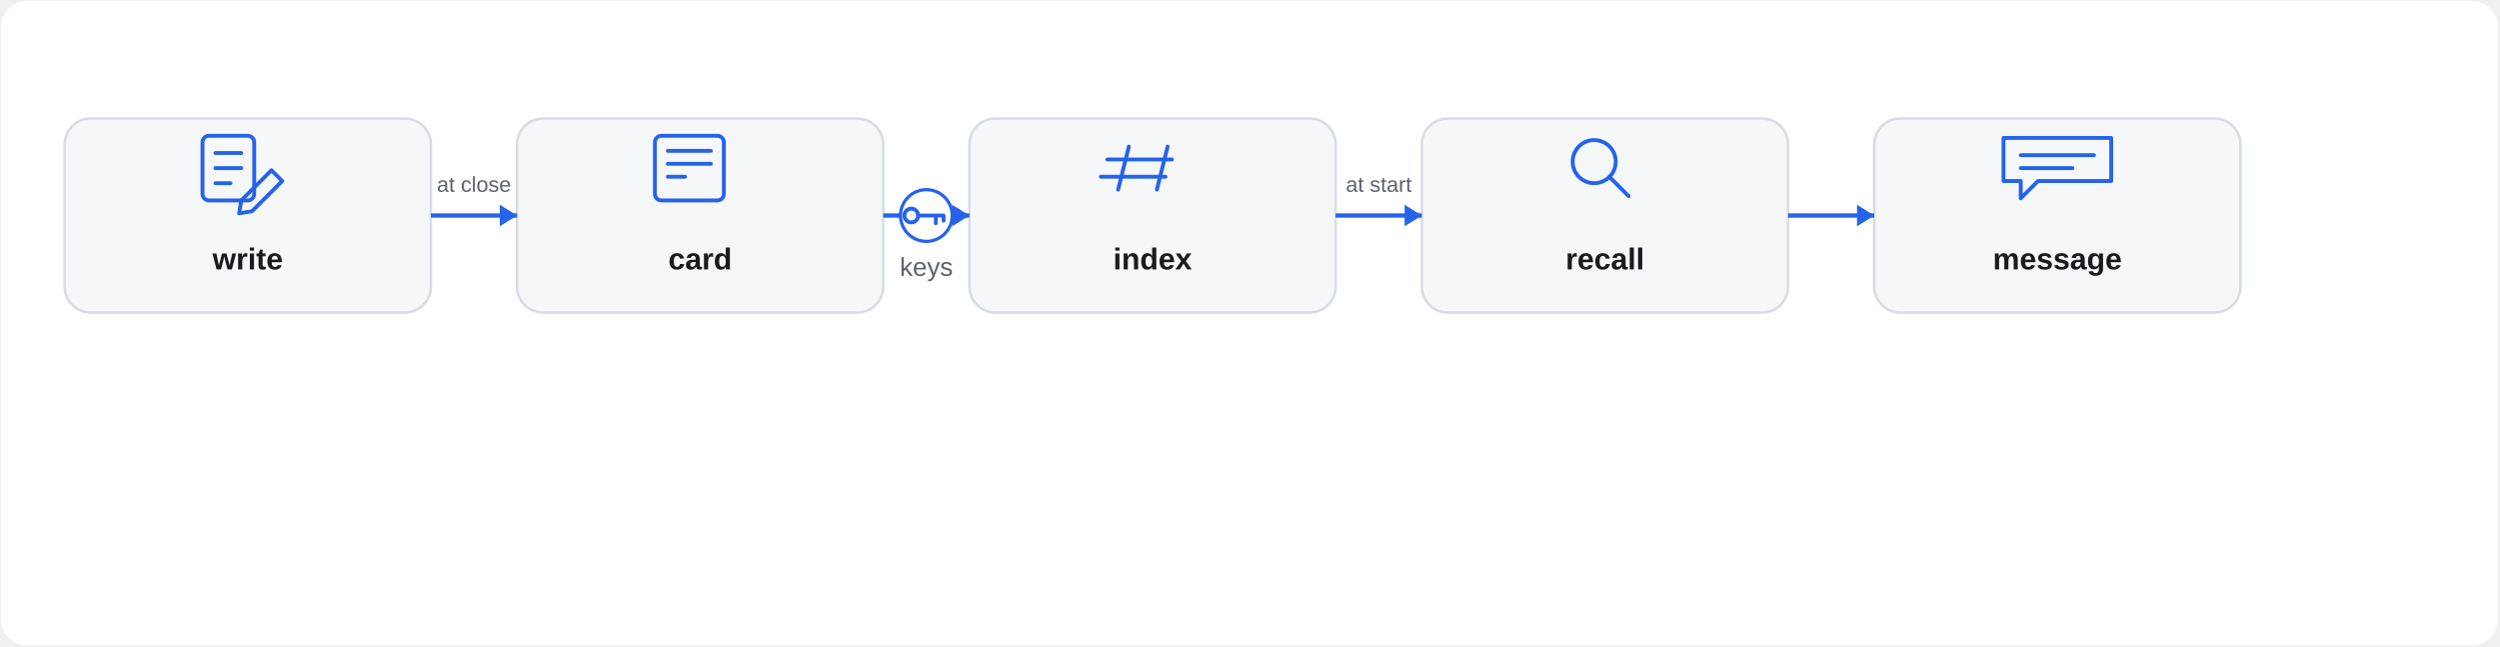
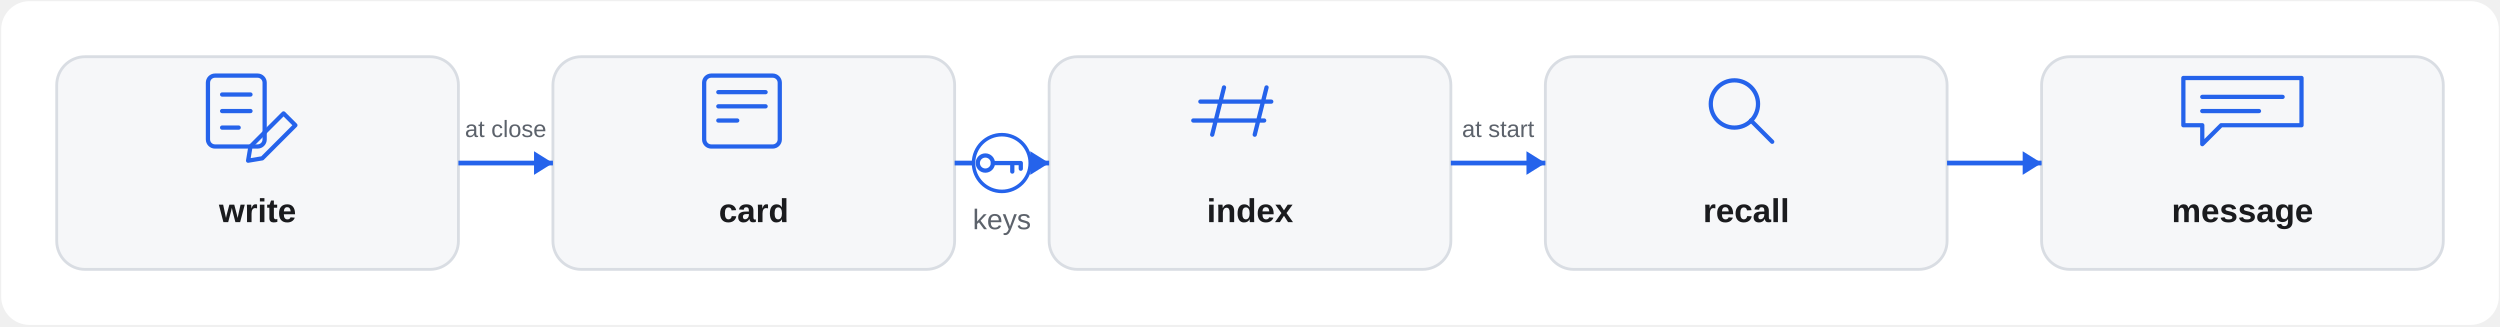
- <svg xmlns="http://www.w3.org/2000/svg" width="1160" height="300" viewBox="0 0 1160 300" role="img" aria-label="Jig's memory in five steps: while a ticket is open the agent writes notes and evidence into the ticket's folder; at close it writes a card, and the plugin adds the card's shared keys to an index of past cards; when a later ticket starts, recall matches that ticket's keys and words against the cards and hands the best ones back as a short message. The rules that cross every step, protect every write, keep it small and measure recall first, are in jig-memory's README." font-family="IBM Plex Sans, Segoe UI, Arial, sans-serif">
+ <svg xmlns="http://www.w3.org/2000/svg" width="1058" height="138" viewBox="6 31 1058 138" role="img" aria-label="Jig's memory in five steps: while a ticket is open the agent writes notes and evidence into the ticket's folder; at close it writes a card, and the plugin adds the card's shared keys to an index of past cards; when a later ticket starts, recall matches that ticket's keys and words against the cards and hands the best ones back as a short message. The rules that cross every step, protect every write, keep it small and measure recall first, are in jig-memory's README." font-family="IBM Plex Sans, Segoe UI, Arial, sans-serif">
  <style>
    .bg { fill: #ffffff; }
    .node { fill: #f6f7f9; stroke: #d9dde3; stroke-width: 1.2; }
    .marker-ring { fill: #ffffff; stroke: #2563eb; stroke-width: 1.5; }
    .label { fill: #1a1b1e; font-size: 14px; font-weight: 700; }
    .glyph { fill: #2563eb; font-size: 12px; font-weight: 700; }
    .muted { fill: #5c626b; font-size: 12px; }
    .edge { fill: #5c626b; font-size: 10px; }
    .accent { fill: none; stroke: #2563eb; stroke-width: 1.8; stroke-linecap: round; stroke-linejoin: round; }
    .dot { fill: #2563eb; }
    .path { fill: none; stroke: #2563eb; stroke-width: 2; }
    .arrowhead { fill: #2563eb; }
    @media (prefers-color-scheme: dark) {
      .bg { fill: #111113; }
      .node { fill: #18181b; stroke: #2c2c31; }
      .marker-ring { fill: #18181b; stroke: #7aa2f7; }
      .label { fill: #e7e7ea; }
      .glyph { fill: #7aa2f7; }
      .muted { fill: #9a9aa2; }
      .edge { fill: #9a9aa2; }
      .accent { stroke: #7aa2f7; }
      .dot { fill: #7aa2f7; }
      .path { stroke: #7aa2f7; }
      .arrowhead { fill: #7aa2f7; }
    }
  </style>
-   <rect class="bg" x="0.5" y="0.5" width="1159" height="299" rx="12" />
+   <rect class="bg" x="6.5" y="31.5" width="1057" height="137" rx="12" />
  <rect class="node" x="30" y="55" width="170" height="90" rx="12" />
  <rect class="accent" x="94" y="63" width="24" height="30" rx="3" />
  <path class="accent" d="M100 71 H112 M100 78 H112 M100 85 H107" />
  <path class="accent" d="M112 93 l14 -14 l5 5 l-14 14 l-6 1 z" />
  <text class="label" x="115" y="125" text-anchor="middle">write</text>
  <rect class="node" x="240" y="55" width="170" height="90" rx="12" />
  <rect class="accent" x="304" y="63" width="32" height="30" rx="3" />
  <path class="accent" d="M310 70 H330 M310 76 H330 M310 82 H318" />
  <text class="label" x="325" y="125" text-anchor="middle">card</text>
  <rect class="node" x="450" y="55" width="170" height="90" rx="12" />
  <path class="accent" d="M524 68 l-5 20 M542 68 l-5 20 M514 74 h30 M511 82 h30" />
  <text class="label" x="535" y="125" text-anchor="middle">index</text>
  <rect class="node" x="660" y="55" width="170" height="90" rx="12" />
  <circle class="accent" cx="740" cy="75" r="10" />
  <path class="accent" d="M747 82 l9 9" />
  <text class="label" x="745" y="125" text-anchor="middle">recall</text>
  <rect class="node" x="870" y="55" width="170" height="90" rx="12" />
  <path class="accent" d="M930 64 H980 V84 H946 l-8 8 v-8 h-8 z" />
  <path class="accent" d="M938 72 H972 M938 78 H962" />
  <text class="label" x="955" y="125" text-anchor="middle">message</text>
  <path class="path" d="M200 100 H240" />
  <path id="memsteps55-arrow-card" class="arrowhead" d="M232 95 L240 100 L232 105 z" />
  <path class="path" d="M410 100 H450" />
  <path id="memsteps55-arrow-index" class="arrowhead" d="M442 95 L450 100 L442 105 z" />
  <path class="path" d="M620 100 H660" />
  <path id="memsteps55-arrow-recall" class="arrowhead" d="M652 95 L660 100 L652 105 z" />
  <path class="path" d="M830 100 H870" />
  <path id="memsteps55-arrow-message" class="arrowhead" d="M862 95 L870 100 L862 105 z" />
  <text class="edge" x="220" y="89" text-anchor="middle">at close</text>
  <text class="edge" x="640" y="89" text-anchor="middle">at start</text>
  <circle class="marker-ring" cx="430" cy="100" r="12" />
  <circle class="accent" cx="423" cy="100" r="3.2" />
  <path class="accent" d="M426.2 100 H438 M434.4 100 v3.6 M438 100 v2.4" />
  <text class="muted" x="430" y="128" text-anchor="middle">keys</text>
</svg>
